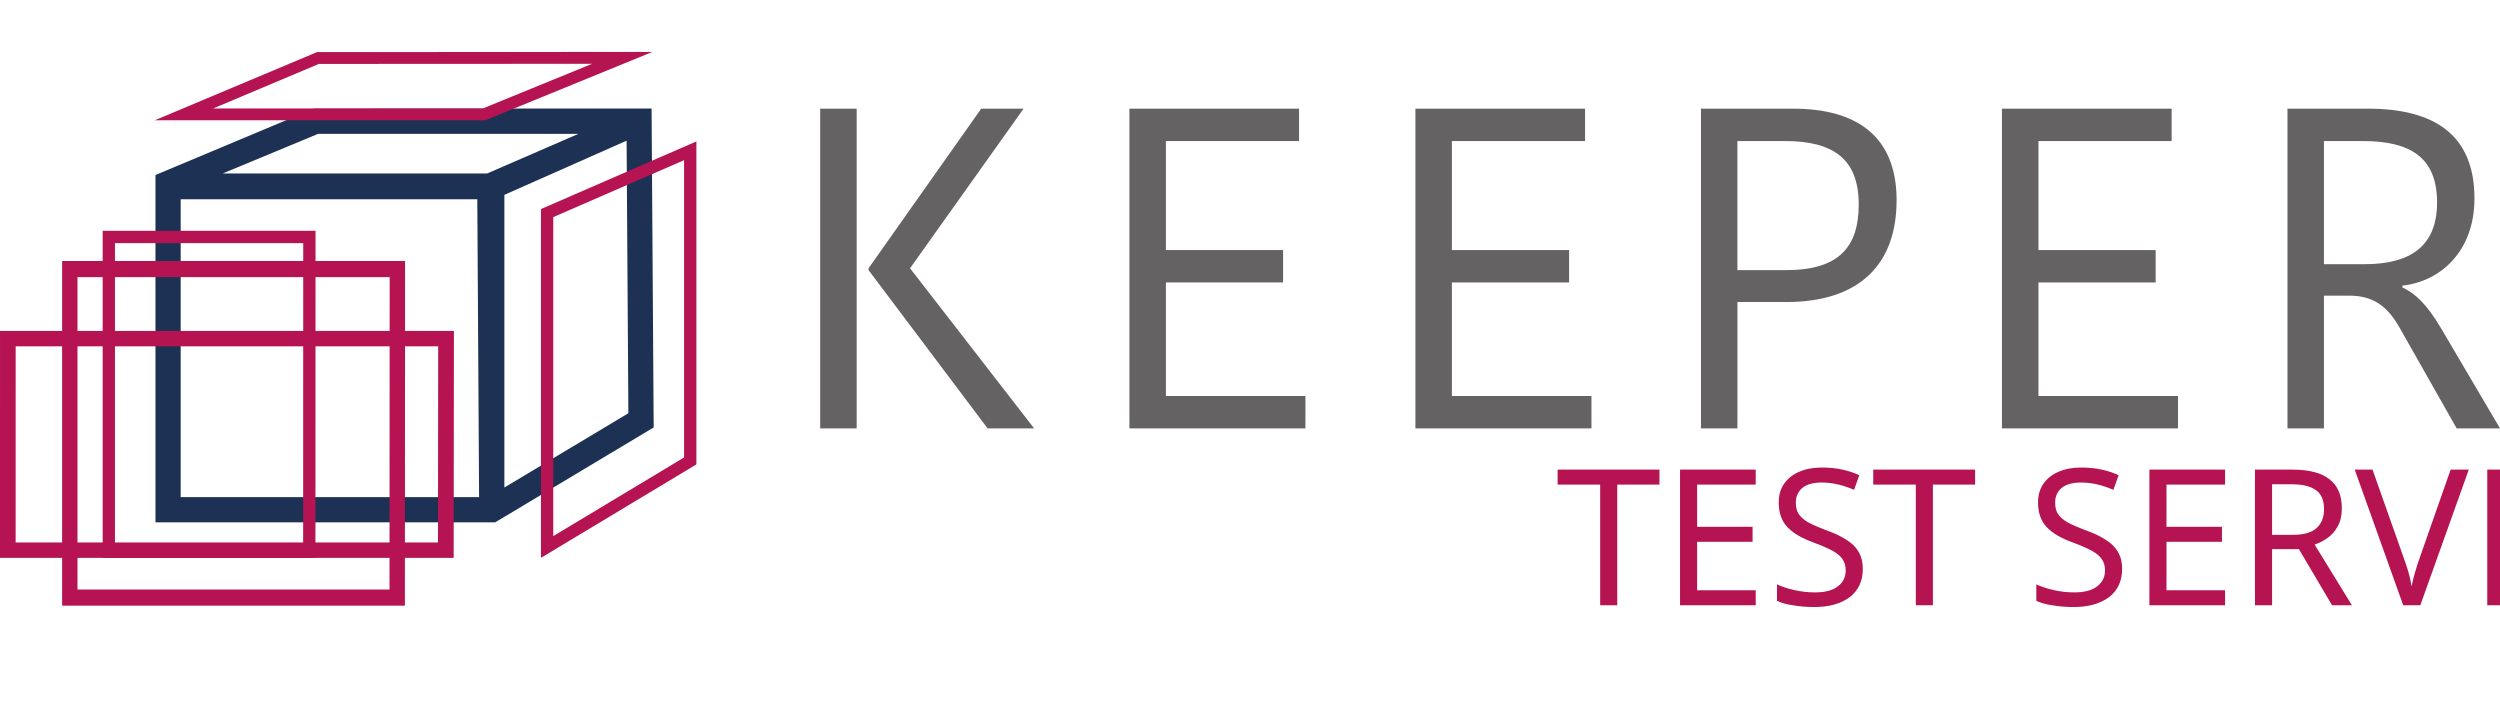
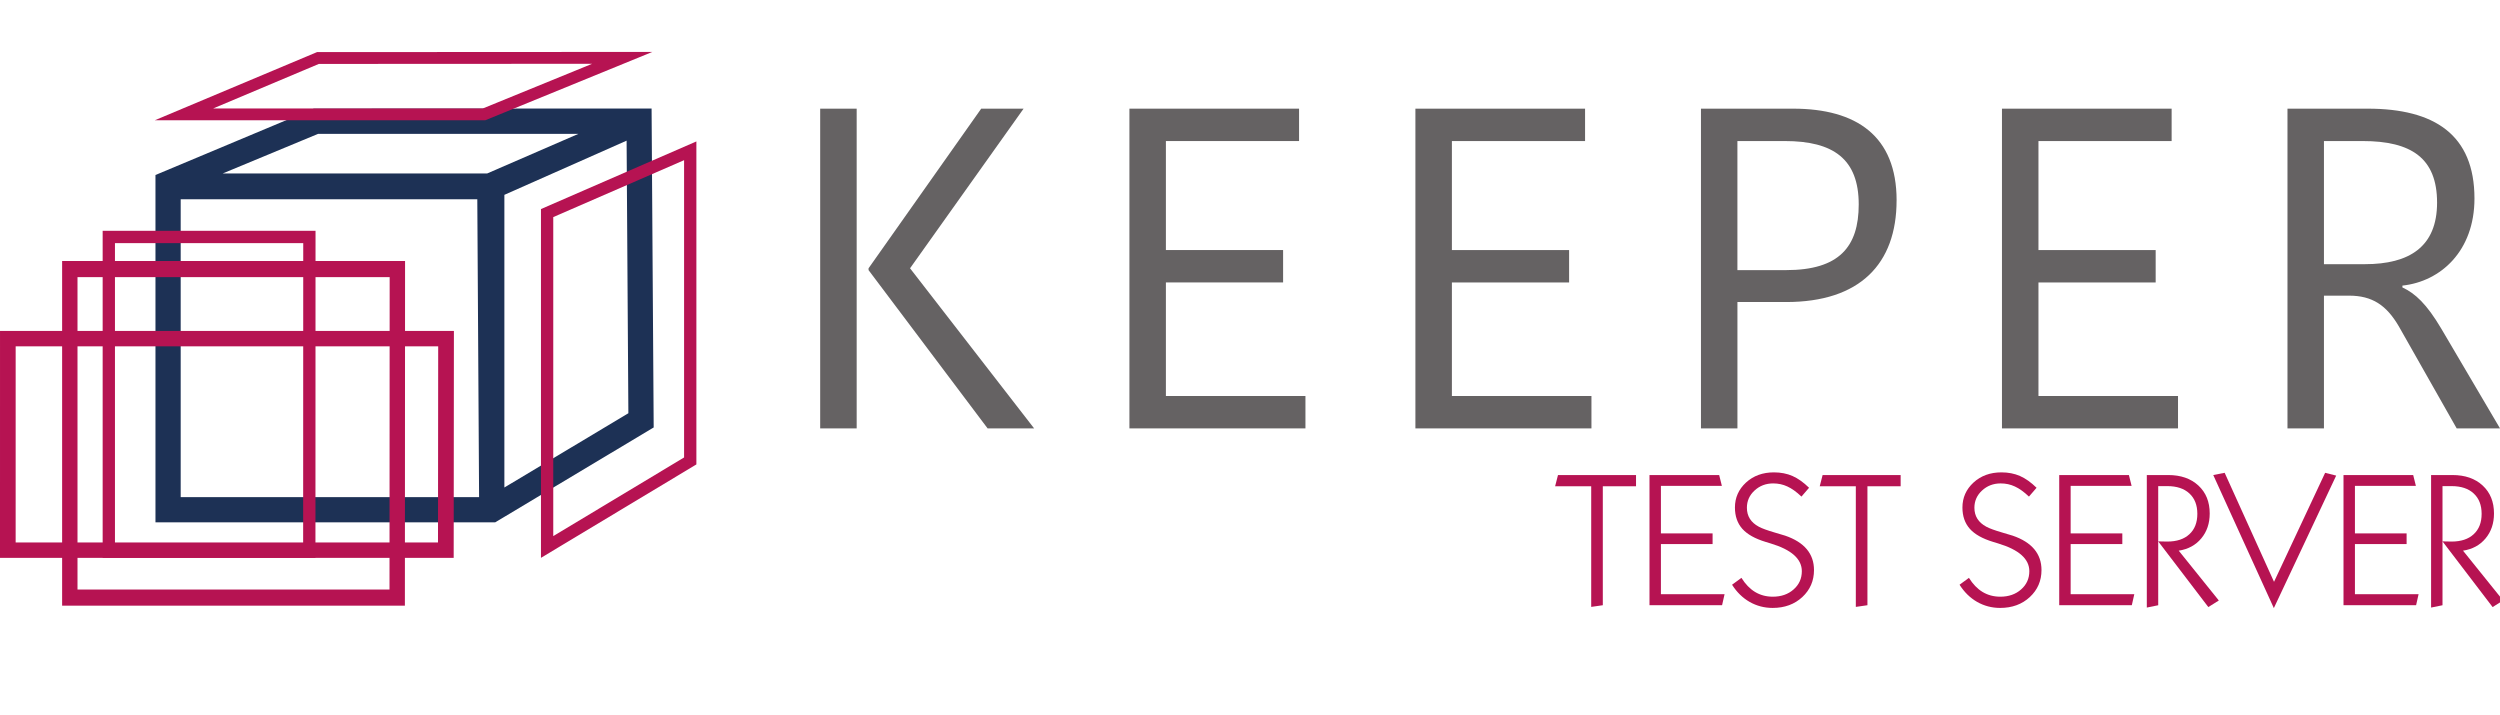
<svg xmlns="http://www.w3.org/2000/svg" viewBox="0 0 140 40" height="40" width="140" xml:space="preserve" version="1.1" id="svg2">
  <defs id="defs6" />
  <g transform="matrix(1.25,0,0,-1.25,0,40)" id="g10">
    <path d="m 28.151,13.487 -5.555,-3.327 0,13.111 5.476,2.428 0.079,-12.213 z m -18.174,10.742 4.271,1.773 11.662,0 -4.084,-1.773 -11.85,0 z m -1.882,-14.5 0,13.345 13.288,0 0.08,-13.345 -13.368,0 z M 29.191,27.139 l -15.136,-0.007 -7.09,-2.972 0,-15.56 15.221,0 6.998,4.19 0.101,0.06 -0.094,14.29" style="fill:#1d3155;fill-opacity:1;fill-rule:nonzero;stroke:none" id="path14" />
    <path d="m 5.15,7.559 0,13.55 8.435,0 -0.004,-13.55 -8.43,0 z M 4.599,21.661 l 0,-14.652 9.533,0 0.004,14.652 -9.537,0" style="fill:#b61352;fill-opacity:1;fill-rule:nonzero;stroke:none" id="path16" />
    <path d="m 3.472,5.588 0,13.996 13.985,0 -0.007,-13.996 -13.978,0 z M 2.783,20.306 l 0,-15.44 15.356,0 0.008,15.44 -15.364,0" style="fill:#b61352;fill-opacity:1;fill-rule:nonzero;stroke:none" id="path18" />
    <path d="m 21.634,27.142 -12.082,0 4.731,1.994 12.244,0.006 -4.894,-2 z m -7.431,2.524 -7.269,-3.054 14.805,0 7.487,3.062 -15.023,-0.008" style="fill:#b61352;fill-opacity:1;fill-rule:nonzero;stroke:none" id="path20" />
    <path d="m 24.786,22.273 0,-14.29 5.861,3.523 0,13.318 -5.861,-2.55 z m -0.551,-15.265 0,15.626 6.963,3.03 0,-14.47 -0.067,-0.04 -6.897,-4.146" style="fill:#b61352;fill-opacity:1;fill-rule:nonzero;stroke:none" id="path22" />
    <path d="m 19.623,7.697 -18.922,0 0.001,8.788 18.929,0 -0.009,-8.788 z M 5.9100032e-4,17.174 -1.738416e-6,7.008 l 20.325,0 0.01,10.166 -20.334,0" style="fill:#b61352;fill-opacity:1;fill-rule:nonzero;stroke:none" id="path24" />
    <path d="m 43.957,27.132 1.9,0 -5.087,-7.151 5.558,-7.172 -2.084,0 -5.333,7.09 0,0.082 5.047,7.151 z M 38.379,12.809 l -1.635,0 0,14.323 1.635,0 0,-14.323" style="fill:#656263;fill-opacity:1;fill-rule:nonzero;stroke:none" id="path26" />
    <path d="m 50.598,12.809 0,14.323 7.6,0 0,-1.451 -5.966,0 0,-4.883 5.251,0 0,-1.451 -5.251,0 0,-5.088 6.252,0 0,-1.451 -7.886,0" style="fill:#656263;fill-opacity:1;fill-rule:nonzero;stroke:none" id="path28" />
    <path d="m 63.41,12.809 0,14.323 7.601,0 0,-1.451 -5.966,0 0,-4.883 5.251,0 0,-1.451 -5.251,0 0,-5.088 6.252,0 0,-1.451 -7.886,0" style="fill:#656263;fill-opacity:1;fill-rule:nonzero;stroke:none" id="path30" />
    <path d="m 77.836,25.681 0,-5.782 2.186,0 c 2.37,0 3.249,1.042 3.249,2.942 0,2.043 -1.144,2.84 -3.31,2.84 l -2.125,0 z m 7.131,-2.656 c 0,-2.86 -1.655,-4.556 -4.944,-4.556 l -2.186,0 0,-5.66 -1.634,0 0,14.323 4.127,0 c 2.84,0 4.638,-1.226 4.638,-4.107" style="fill:#656263;fill-opacity:1;fill-rule:nonzero;stroke:none" id="path32" />
    <path d="m 89.688,12.809 0,14.323 7.601,0 0,-1.451 -5.966,0 0,-4.883 5.251,0 0,-1.451 -5.251,0 0,-5.088 6.252,0 0,-1.451 -7.886,0" style="fill:#656263;fill-opacity:1;fill-rule:nonzero;stroke:none" id="path34" />
    <path d="m 104.114,20.165 1.839,0 c 1.982,0 3.228,0.776 3.228,2.758 0,2.002 -1.165,2.758 -3.331,2.758 l -1.737,0 0,-5.516 z m 1.961,6.967 c 2.983,0 4.781,-1.165 4.781,-4.025 0,-2.35 -1.512,-3.719 -3.228,-3.902 l 0,-0.082 c 0.572,-0.266 1.083,-0.736 1.737,-1.839 L 112,12.809 l -1.941,0 -2.595,4.577 c -0.552,0.94 -1.185,1.369 -2.227,1.369 l -1.124,0 0,-5.946 -1.634,0 0,14.323 3.596,0" style="fill:#656263;fill-opacity:1;fill-rule:nonzero;stroke:none" id="path36" />
    <text xml:space="preserve" style="font-style:normal;font-variant:normal;font-weight:500;font-stretch:normal;font-size:9px;line-height:95%;font-family:'Century Schoolbook L';-inkscape-font-specification:'Century Schoolbook L, Medium';text-align:start;letter-spacing:0px;word-spacing:0px;writing-mode:lr-tb;text-anchor:start;fill:#000000;fill-opacity:1;stroke:none;stroke-width:1px;stroke-linecap:butt;stroke-linejoin:miter;stroke-opacity:1" x="79.042" y="-39.556" id="text4185" transform="scale(1,-1)">
      <tspan id="tspan4187" x="79.042" y="-39.556" />
    </text>
-     <text xml:space="preserve" style="font-style:normal;font-variant:normal;font-weight:500;font-stretch:normal;font-size:8.513px;line-height:95%;font-family:'Century Schoolbook L';-inkscape-font-specification:'Century Schoolbook L, Medium';text-align:start;letter-spacing:0px;word-spacing:0px;writing-mode:lr-tb;text-anchor:start;fill:#b61352;fill-opacity:1;stroke:none;stroke-width:1px;stroke-linecap:butt;stroke-linejoin:miter;stroke-opacity:1" x="69.703" y="-4.886" id="text4189" transform="scale(1,-1)">
-       <tspan id="tspan4191" x="69.703" y="-4.886" style="font-style:normal;font-variant:normal;font-weight:normal;font-stretch:normal;font-size:8.513px;line-height:95%;font-family:'Kabel Bk BT';-inkscape-font-specification:'Kabel Bk BT, Normal';text-align:start;writing-mode:lr-tb;text-anchor:start;fill:#b61352;fill-opacity:1">TEST SERVER</tspan>
-     </text>
+     <path id="path4182" style="font-style:normal;font-variant:normal;font-weight:normal;font-stretch:normal;font-size:8.513px;line-height:95%;font-family:'Kabel Bk BT';-inkscape-font-specification:'Kabel Bk BT, Normal';text-align:start;letter-spacing:0px;word-spacing:0px;writing-mode:lr-tb;text-anchor:start;fill:#b61352;fill-opacity:1;stroke:none;stroke-width:1px;stroke-linecap:butt;stroke-linejoin:miter;stroke-opacity:1" d="m 71.286,4.811 0,5.404 -1.617,0 0.129,0.503 3.496,0 0,-0.503 -1.488,0 0,-5.329 -0.52,-0.075 z" />
+     <path id="path4184" style="font-style:normal;font-variant:normal;font-weight:normal;font-stretch:normal;font-size:8.513px;line-height:95%;font-family:'Kabel Bk BT';-inkscape-font-specification:'Kabel Bk BT, Normal';text-align:start;letter-spacing:0px;word-spacing:0px;writing-mode:lr-tb;text-anchor:start;fill:#b61352;fill-opacity:1;stroke:none;stroke-width:1px;stroke-linecap:butt;stroke-linejoin:miter;stroke-opacity:1" d="m 73.897,4.886 0,5.832 3.122,0 0.121,-0.486 -2.731,0 0,-2.128 2.315,0 0,-0.478 -2.315,0 0,-2.245 2.852,0 -0.112,-0.495 -3.251,0 z" />
+     <path id="path4186" style="font-style:normal;font-variant:normal;font-weight:normal;font-stretch:normal;font-size:8.513px;line-height:95%;font-family:'Kabel Bk BT';-inkscape-font-specification:'Kabel Bk BT, Normal';text-align:start;letter-spacing:0px;word-spacing:0px;writing-mode:lr-tb;text-anchor:start;fill:#b61352;fill-opacity:1;stroke:none;stroke-width:1px;stroke-linecap:butt;stroke-linejoin:miter;stroke-opacity:1" d="m 78.016,6.112 q 0.262,-0.42 0.611,-0.632 0.353,-0.212 0.794,-0.212 0.565,0 0.931,0.324 0.37,0.324 0.37,0.819 0,0.823 -1.397,1.243 -0.145,0.042 -0.22,0.067 -0.715,0.216 -1.047,0.586 -0.333,0.374 -0.333,0.956 0,0.661 0.495,1.118 0.499,0.457 1.251,0.457 0.461,0 0.831,-0.162 0.37,-0.162 0.744,-0.528 l -0.341,-0.395 q -0.337,0.32 -0.632,0.453 -0.291,0.137 -0.636,0.137 -0.49,0 -0.835,-0.32 -0.341,-0.316 -0.341,-0.769 0,-0.283 0.133,-0.495 0.133,-0.212 0.403,-0.357 0.204,-0.112 0.732,-0.266 0.291,-0.083 0.445,-0.133 0.644,-0.22 0.969,-0.607 0.324,-0.387 0.324,-0.935 0,-0.723 -0.524,-1.21 -0.524,-0.486 -1.33,-0.486 -0.557,0 -1.031,0.27 -0.47,0.27 -0.786,0.769 l 0.42,0.308 z" />
+     <path id="path4188" style="font-style:normal;font-variant:normal;font-weight:normal;font-stretch:normal;font-size:8.513px;line-height:95%;font-family:'Kabel Bk BT';-inkscape-font-specification:'Kabel Bk BT, Normal';text-align:start;letter-spacing:0px;word-spacing:0px;writing-mode:lr-tb;text-anchor:start;fill:#b61352;fill-opacity:1;stroke:none;stroke-width:1px;stroke-linecap:butt;stroke-linejoin:miter;stroke-opacity:1" d="m 83.141,4.811 0,5.404 -1.617,0 0.129,0.503 3.496,0 0,-0.503 -1.488,0 0,-5.329 -0.52,-0.075 z" />
+     <path id="path4190" style="font-style:normal;font-variant:normal;font-weight:normal;font-stretch:normal;font-size:8.513px;line-height:95%;font-family:'Kabel Bk BT';-inkscape-font-specification:'Kabel Bk BT, Normal';text-align:start;letter-spacing:0px;word-spacing:0px;writing-mode:lr-tb;text-anchor:start;fill:#b61352;fill-opacity:1;stroke:none;stroke-width:1px;stroke-linecap:butt;stroke-linejoin:miter;stroke-opacity:1" d="m 88.208,6.112 q 0.262,-0.42 0.611,-0.632 0.353,-0.212 0.794,-0.212 0.565,0 0.931,0.324 0.37,0.324 0.37,0.819 0,0.823 -1.397,1.243 -0.145,0.042 -0.22,0.067 -0.715,0.216 -1.047,0.586 -0.333,0.374 -0.333,0.956 0,0.661 0.495,1.118 0.499,0.457 1.251,0.457 0.461,0 0.831,-0.162 0.37,-0.162 0.744,-0.528 l -0.341,-0.395 q -0.337,0.32 -0.632,0.453 -0.291,0.137 -0.636,0.137 -0.49,0 -0.835,-0.32 -0.341,-0.316 -0.341,-0.769 0,-0.283 0.133,-0.495 0.133,-0.212 0.403,-0.357 0.204,-0.112 0.732,-0.266 0.291,-0.083 0.445,-0.133 0.644,-0.22 0.969,-0.607 0.324,-0.387 0.324,-0.935 0,-0.723 -0.524,-1.21 -0.524,-0.486 -1.33,-0.486 -0.557,0 -1.031,0.27 -0.47,0.27 -0.786,0.769 l 0.42,0.308 z" />
+     <path id="path4192" style="font-style:normal;font-variant:normal;font-weight:normal;font-stretch:normal;font-size:8.513px;line-height:95%;font-family:'Kabel Bk BT';-inkscape-font-specification:'Kabel Bk BT, Normal';text-align:start;letter-spacing:0px;word-spacing:0px;writing-mode:lr-tb;text-anchor:start;fill:#b61352;fill-opacity:1;stroke:none;stroke-width:1px;stroke-linecap:butt;stroke-linejoin:miter;stroke-opacity:1" d="m 92.253,4.886 0,5.832 3.122,0 0.121,-0.486 -2.731,0 0,-2.128 2.315,0 0,-0.478 -2.315,0 0,-2.245 2.852,0 -0.112,-0.495 -3.251,0 z" />
+     <path id="path4194" style="font-style:normal;font-variant:normal;font-weight:normal;font-stretch:normal;font-size:8.513px;line-height:95%;font-family:'Kabel Bk BT';-inkscape-font-specification:'Kabel Bk BT, Normal';text-align:start;letter-spacing:0px;word-spacing:0px;writing-mode:lr-tb;text-anchor:start;fill:#b61352;fill-opacity:1;stroke:none;stroke-width:1px;stroke-linecap:butt;stroke-linejoin:miter;stroke-opacity:1" d="m 96.177,4.782 0,5.936 0.96,0 q 0.844,0 1.351,-0.47 0.507,-0.47 0.507,-1.251 0,-0.665 -0.378,-1.118 -0.378,-0.453 -1.01,-0.549 l 1.796,-2.232 -0.47,-0.295 -2.245,2.943 0.407,-0.008 q 0.636,0 0.989,0.328 0.357,0.328 0.357,0.914 0,0.586 -0.357,0.914 -0.353,0.328 -0.989,0.328 l -0.407,0 0,-5.337 -0.511,-0.104 z" />
+     <path id="path4196" style="font-style:normal;font-variant:normal;font-weight:normal;font-stretch:normal;font-size:8.513px;line-height:95%;font-family:'Kabel Bk BT';-inkscape-font-specification:'Kabel Bk BT, Normal';text-align:start;letter-spacing:0px;word-spacing:0px;writing-mode:lr-tb;text-anchor:start;fill:#b61352;fill-opacity:1;stroke:none;stroke-width:1px;stroke-linecap:butt;stroke-linejoin:miter;stroke-opacity:1" d="m 104.661,10.693 -2.793,-5.936 -2.714,5.961 0.511,0.1 2.211,-4.884 2.29,4.884 0.495,-0.125 z" />
+     <path id="path4198" style="font-style:normal;font-variant:normal;font-weight:normal;font-stretch:normal;font-size:8.513px;line-height:95%;font-family:'Kabel Bk BT';-inkscape-font-specification:'Kabel Bk BT, Normal';text-align:start;letter-spacing:0px;word-spacing:0px;writing-mode:lr-tb;text-anchor:start;fill:#b61352;fill-opacity:1;stroke:none;stroke-width:1px;stroke-linecap:butt;stroke-linejoin:miter;stroke-opacity:1" d="m 104.989,4.886 0,5.832 3.122,0 0.121,-0.486 -2.731,0 0,-2.128 2.315,0 0,-0.478 -2.315,0 0,-2.245 2.852,0 -0.112,-0.495 -3.251,0 z" />
+     <path id="path4200" style="font-style:normal;font-variant:normal;font-weight:normal;font-stretch:normal;font-size:8.513px;line-height:95%;font-family:'Kabel Bk BT';-inkscape-font-specification:'Kabel Bk BT, Normal';text-align:start;letter-spacing:0px;word-spacing:0px;writing-mode:lr-tb;text-anchor:start;fill:#b61352;fill-opacity:1;stroke:none;stroke-width:1px;stroke-linecap:butt;stroke-linejoin:miter;stroke-opacity:1" d="m 108.913,4.782 0,5.936 0.96,0 q 0.844,0 1.351,-0.47 0.507,-0.47 0.507,-1.251 0,-0.665 -0.378,-1.118 -0.378,-0.453 -1.01,-0.549 l 1.796,-2.232 -0.47,-0.295 -2.245,2.943 0.407,-0.008 q 0.636,0 0.989,0.328 0.357,0.328 0.357,0.914 0,0.586 -0.357,0.914 -0.353,0.328 -0.989,0.328 l -0.407,0 0,-5.337 -0.511,-0.104 z" />
  </g>
</svg>
